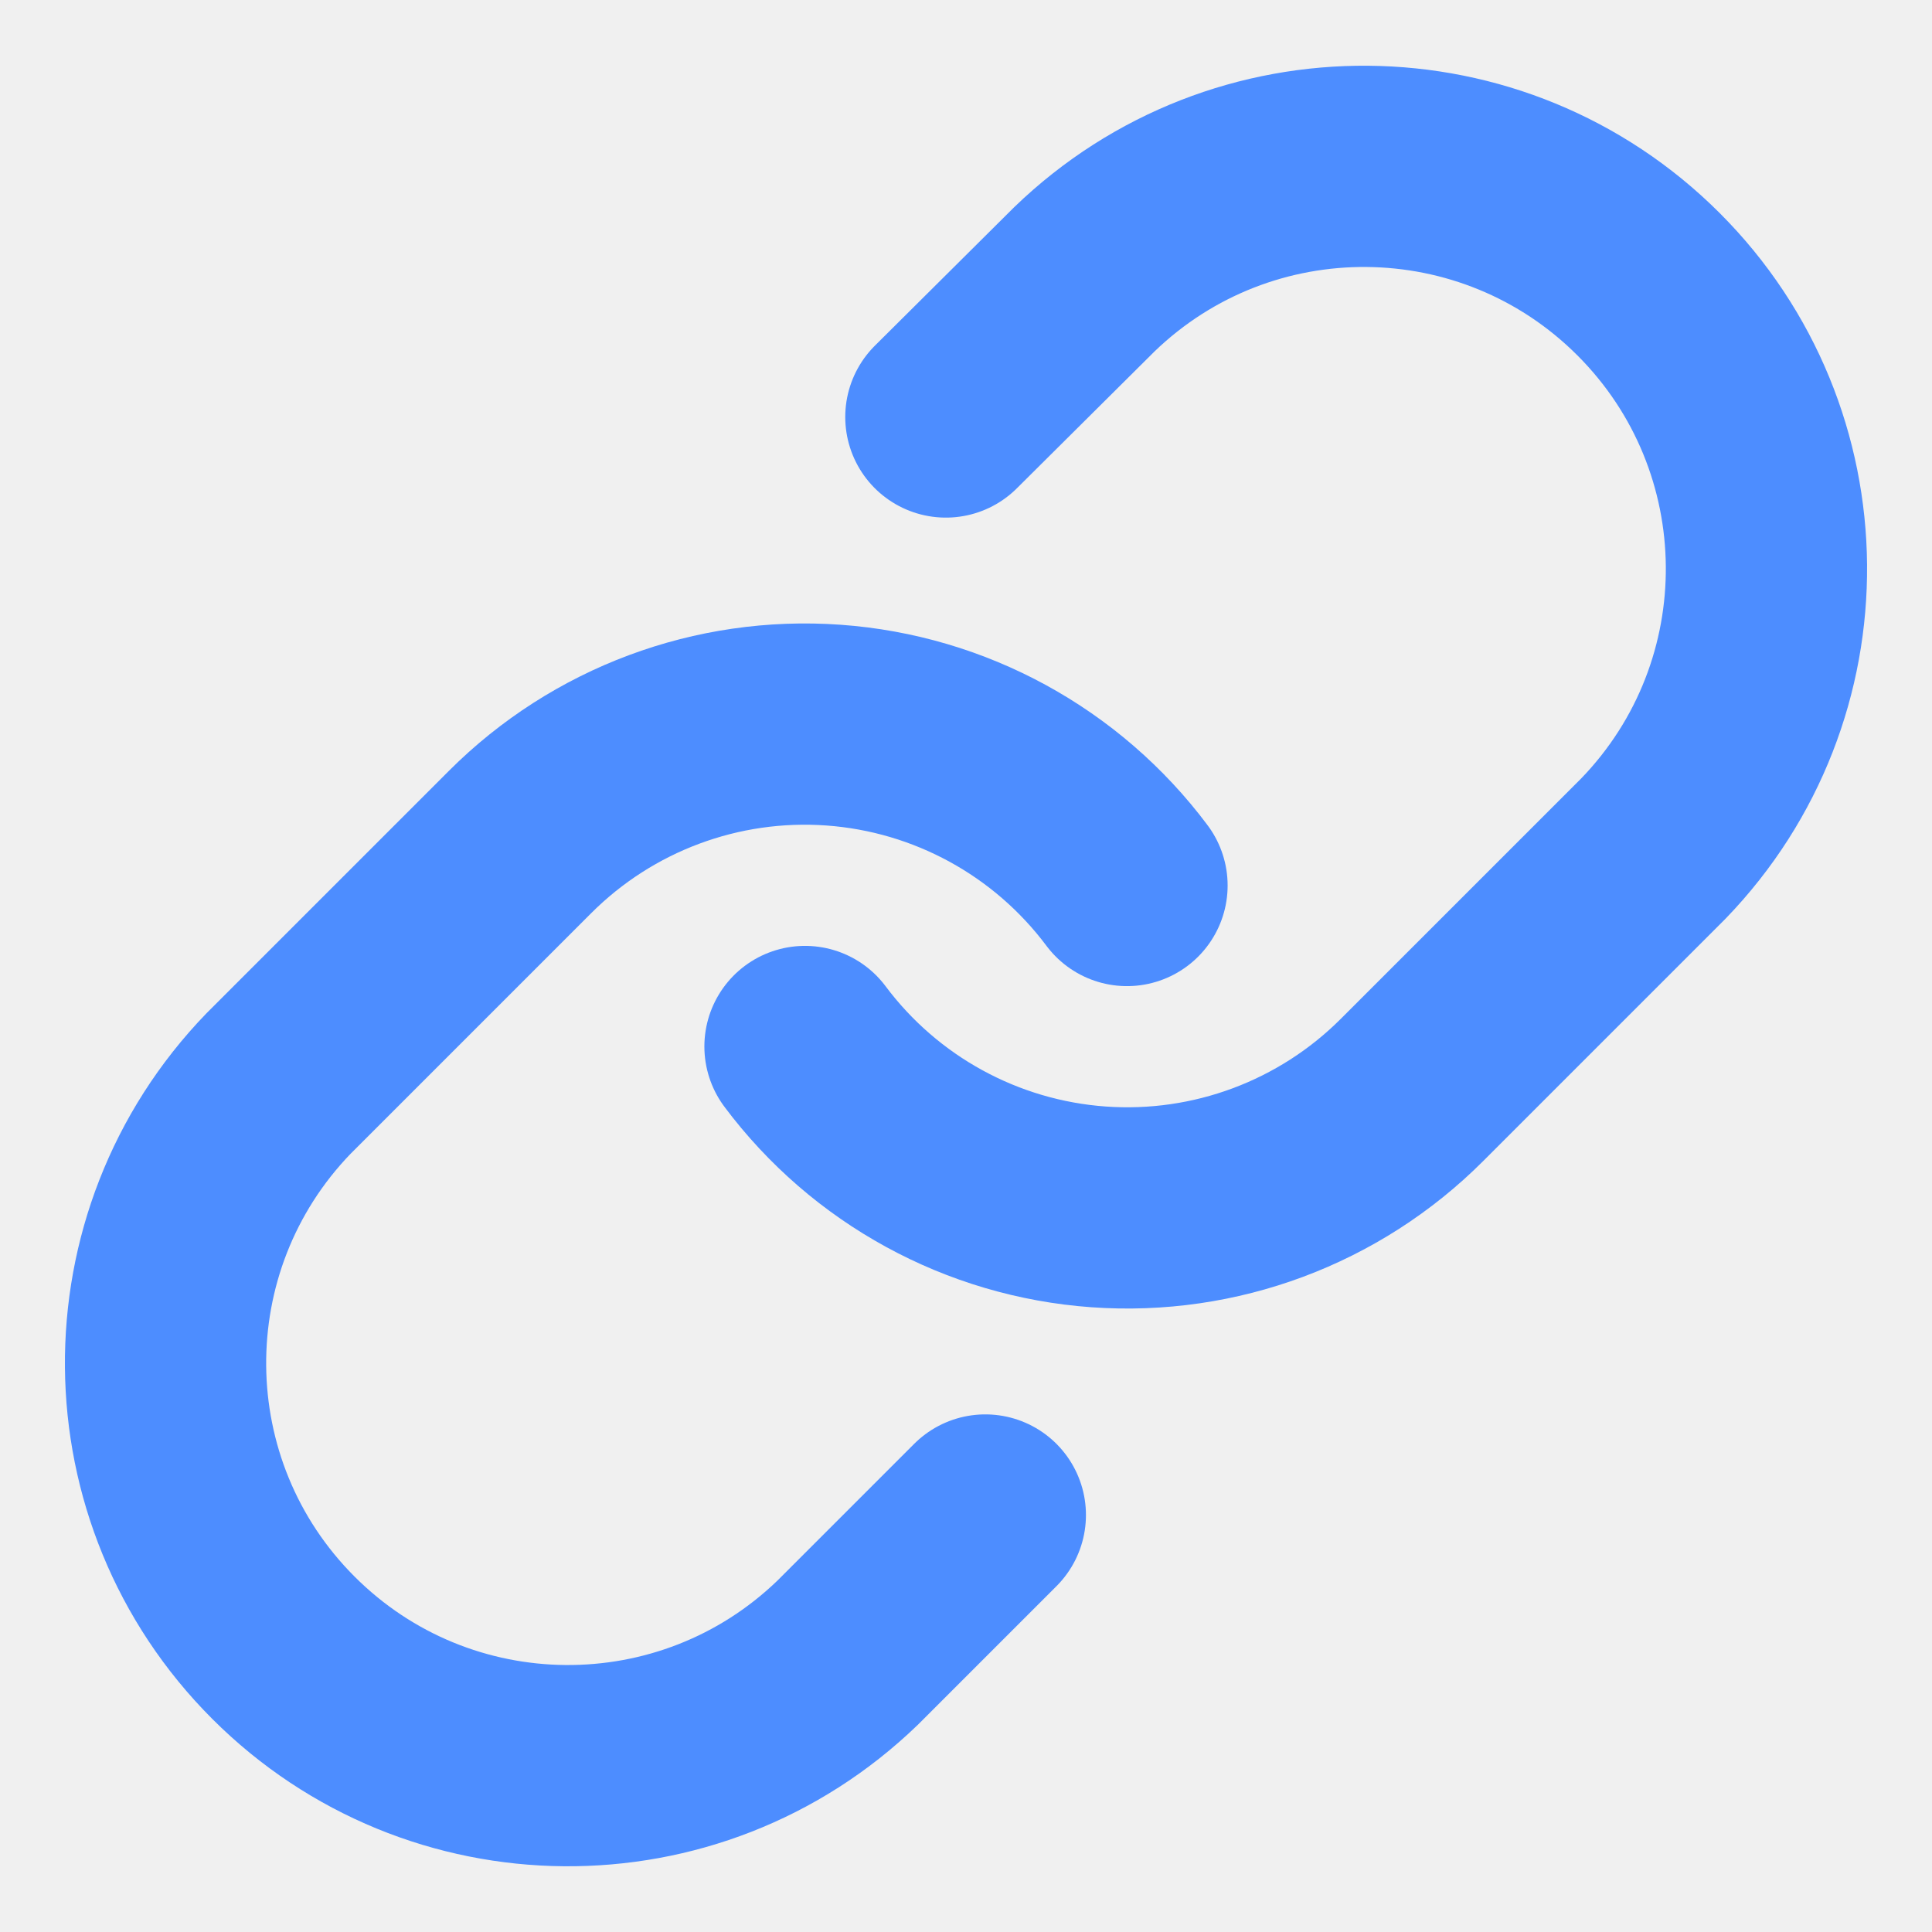
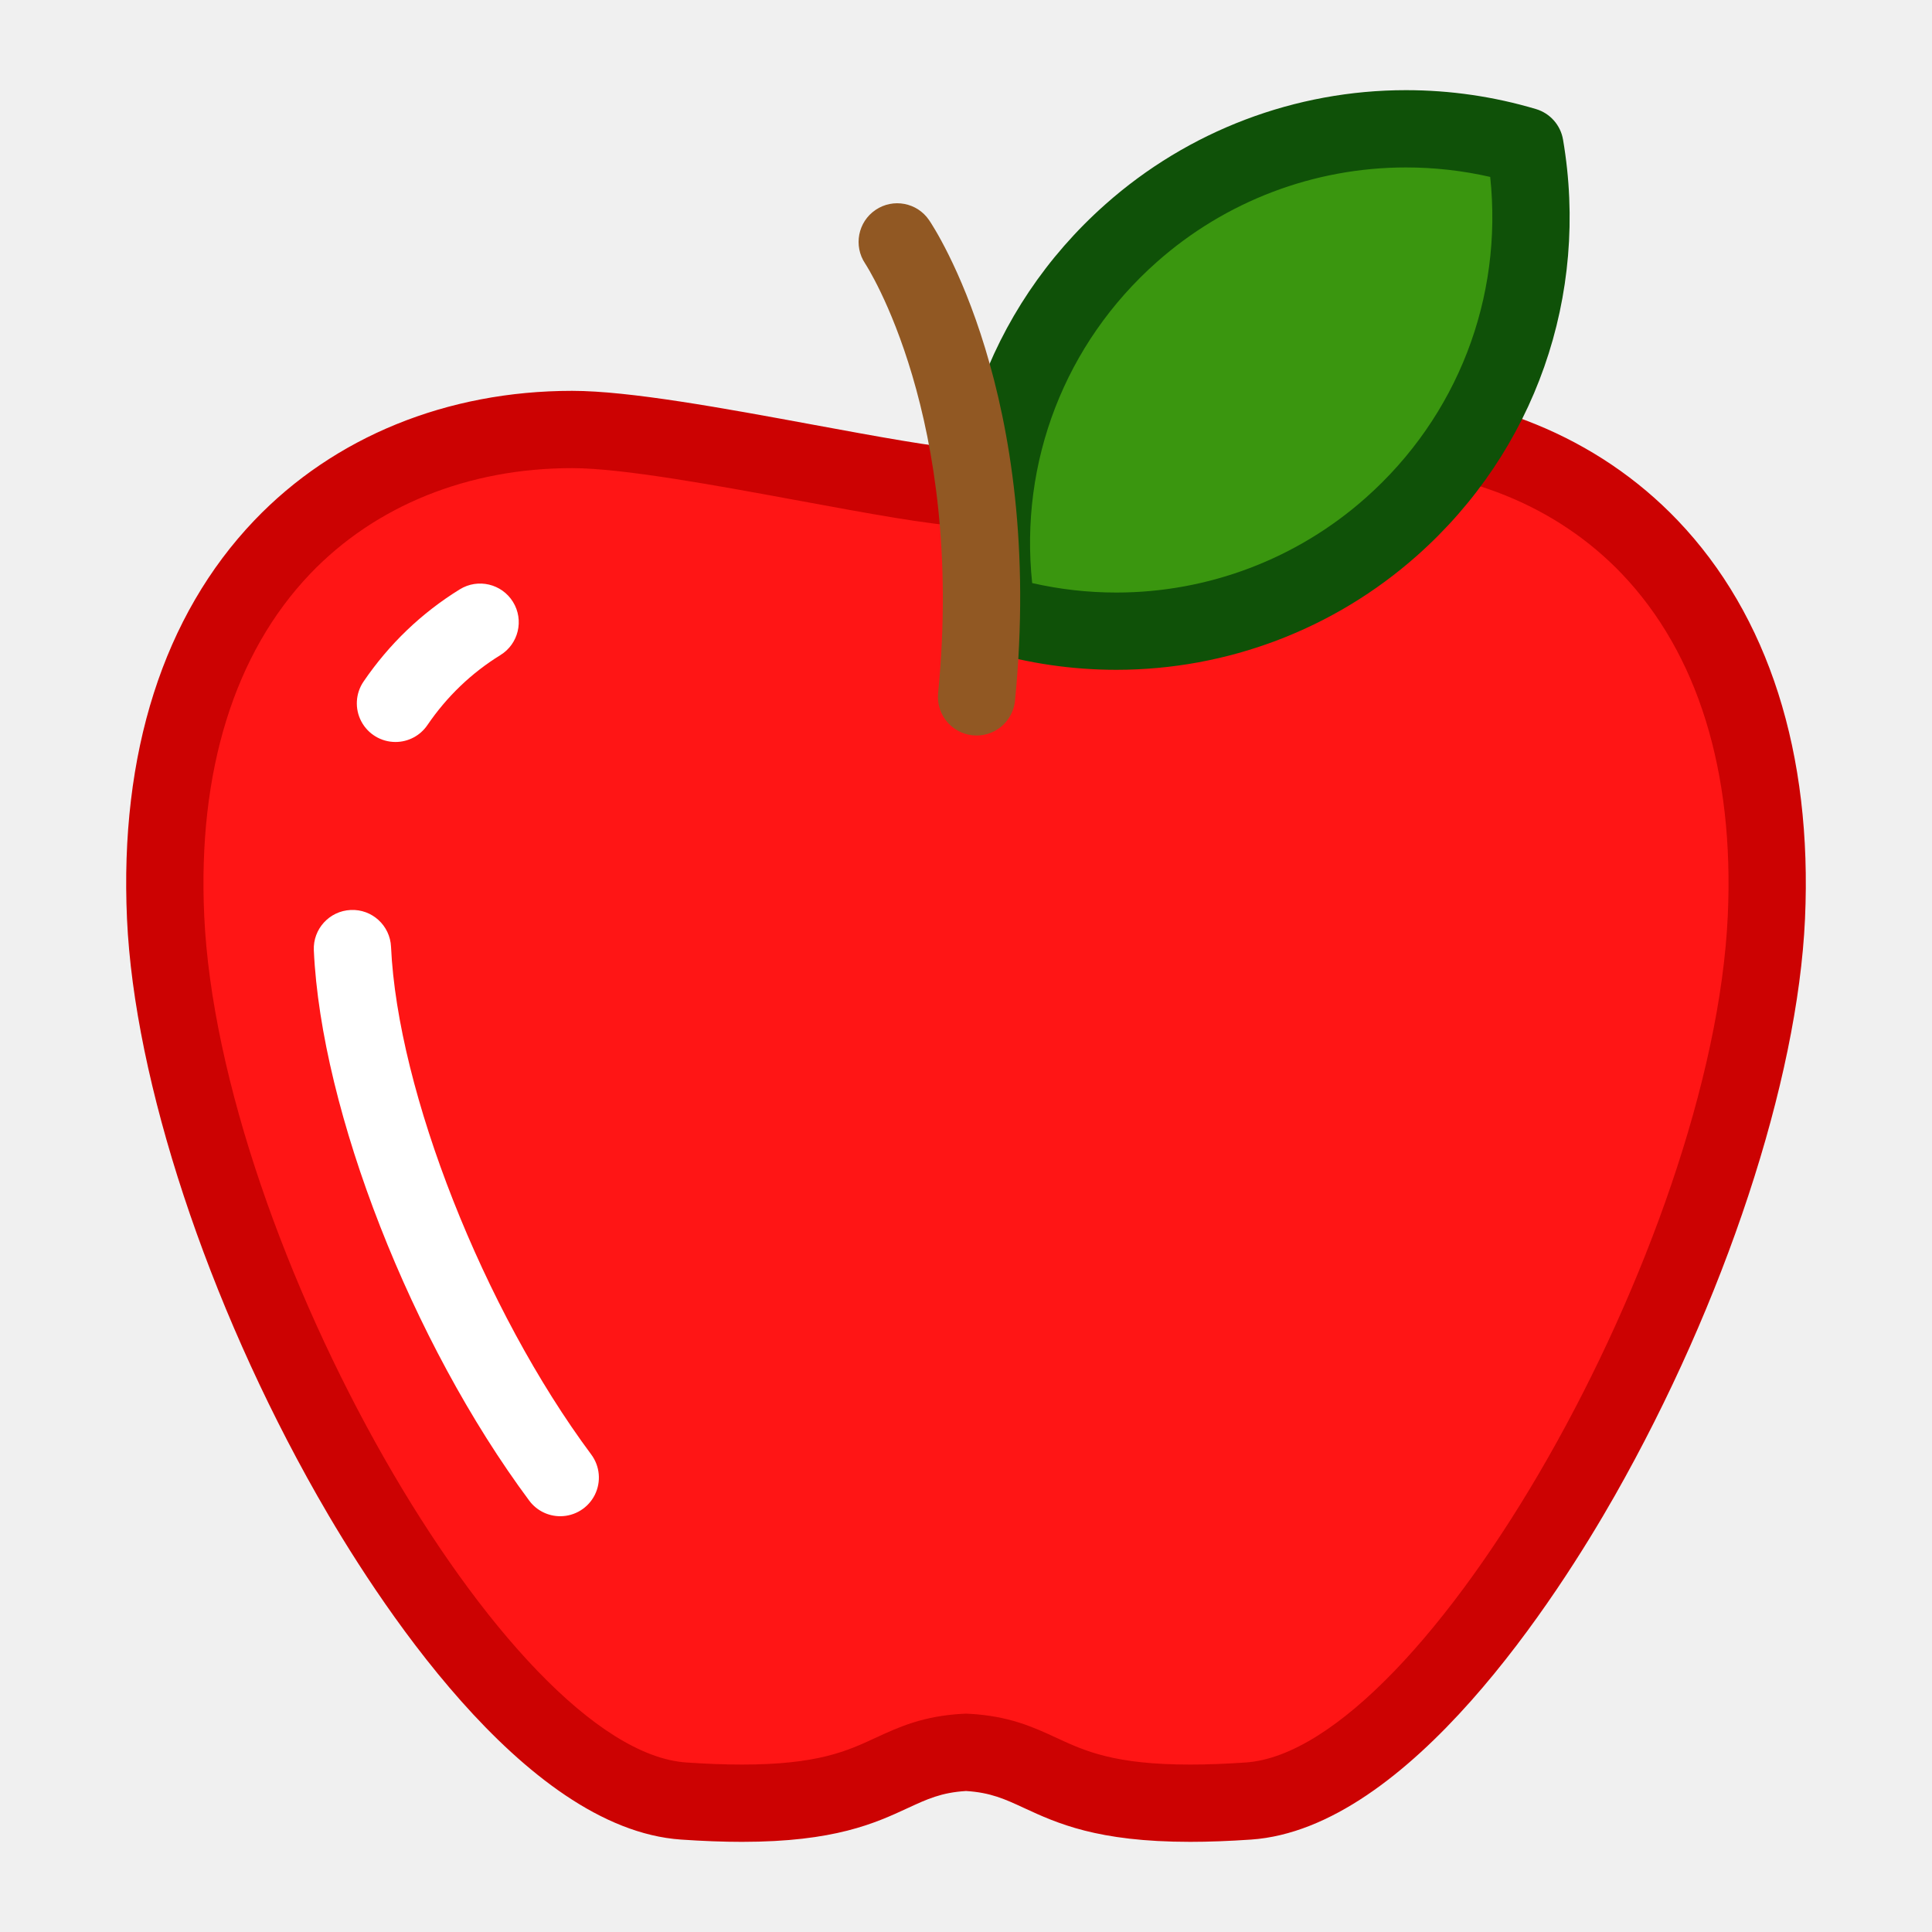
- <svg xmlns="http://www.w3.org/2000/svg" width="24" height="24" viewBox="0 0 24 24" fill="none" stroke="#4d8dff" stroke-width="2.5" stroke-linecap="round" stroke-linejoin="round">
-   <path d="M10 13a5 5 0 0 0 7.54.54l3-3a5 5 0 0 0-7.07-7.07l-1.72 1.71" />
-   <path d="M14 11a5 5 0 0 0-7.54-.54l-3 3a5 5 0 0 0 7.07 7.07l1.71-1.71" />
+ <svg xmlns="http://www.w3.org/2000/svg" t="1791279214570" class="icon" viewBox="0 0 1024 1024" version="1.1" p-id="1984" width="200" height="200">
+   <path d="M720.78 227.635c-50.214 0-167.629 29.737-208.777 30.979-41.083-2.318-158.566-30.979-208.777-30.979-118.985 0-223.351 84.804-215.453 258.543 7.902 173.728 162.359 460.65 274.545 468.398 107.858 7.444 101.885-23.422 149.685-25.818 47.8 2.396 41.83 33.263 149.685 25.818 112.183-7.741 266.639-294.67 274.545-468.398 7.895-173.739-96.468-258.543-215.453-258.543z" fill="#FF1515" p-id="1985" />
+   <path d="M630.733 976.213h-0.007c-49.176-0.003-70.642-9.933-87.893-17.913-10.278-4.758-17.77-8.223-30.833-9.032-13.063 0.809-20.552 4.277-30.826 9.032-17.248 7.984-38.711 17.917-87.9 17.917-9.902 0-20.791-0.406-32.365-1.208-83.842-5.789-162.744-129.396-192.775-182.272-58.279-102.608-96.908-219.716-100.816-305.626-3.994-87.846 19.347-160.918 67.505-211.313C177.118 231.533 236.926 207.155 303.227 207.155c30.505 0 80.374 9.202 128.597 18.101 32.812 6.052 63.836 11.779 80.435 12.858 17.374-0.707 52.036-7.185 85.572-13.455 46.012-8.605 93.594-17.5 122.948-17.5 66.301 0 126.106 24.378 168.404 68.639 48.152 50.394 71.496 123.467 67.502 211.316-3.912 85.91-42.54 203.022-100.82 305.63-30.031 52.876-108.933 176.486-192.775 182.269-11.571 0.795-22.46 1.201-32.358 1.201zM512 908.278c0.341 0 0.683 0.01 1.024 0.027 21.637 1.082 34.536 7.049 47.008 12.82 15.008 6.946 30.532 14.128 70.694 14.131h0.007c8.96 0 18.9-0.372 29.539-1.106 94.768-6.54 247.586-275.04 255.495-448.898 3.478-76.404-15.957-139.046-56.197-181.156-34.492-36.096-83.784-55.975-138.79-55.975-25.556 0-73.298 8.926-115.418 16.8-38.902 7.274-72.503 13.558-92.737 14.165a19.183 19.183 0 0 1-1.772-0.024c-18.947-1.068-50.231-6.84-86.456-13.524-44.25-8.165-94.409-17.422-121.167-17.422-55.009 0-104.301 19.879-138.793 55.979-40.24 42.11-59.675 104.752-56.201 181.156 7.909 173.851 160.73 442.351 255.498 448.898 10.639 0.734 20.579 1.106 29.546 1.106 40.172 0 55.689-7.182 70.697-14.128 12.469-5.772 25.364-11.738 47.005-12.824 0.335-0.017 0.676-0.027 1.017-0.027z" fill="#CC0202" p-id="1986" />
+   <path d="M186.798 502.767c3.83 84.231 52.934 203.424 110.141 280.378" fill="#FF2C2C" p-id="1987" />
+   <path d="M296.957 803.628a20.446 20.446 0 0 1-16.452-8.26c-62.276-83.77-110.292-206.435-114.166-291.669a20.48 20.48 0 0 1 19.528-21.388c11.322-0.546 20.876 8.23 21.388 19.528 3.488 76.721 49.111 192.406 106.121 269.087a20.48 20.48 0 0 1-16.418 32.703z" fill="#FFFFFF" p-id="1988" />
+   <path d="M254.474 329.783c-17.326 10.694-32.601 25.013-44.868 43.001" fill="#FF2C2C" p-id="1989" />
+   <path d="M209.589 393.264a20.48 20.48 0 0 1-16.906-32.017c13.588-19.93 30.761-36.383 51.033-48.893a20.48 20.48 0 0 1 21.511 34.857c-15.35 9.472-28.372 21.958-38.7 37.11a20.456 20.456 0 0 1-16.937 8.943z" fill="#FFFFFF" p-id="1990" />
+   <path d="M599.48 123.614c-59.027 52.337-83.183 129.324-70.806 201.755 70.431 20.944 149.75 6.161 208.77-46.182 59.027-52.343 83.176-129.324 70.806-201.755-70.438-20.944-149.757-6.168-208.77 46.182z" fill="#3A960F" p-id="1991" />
+   <path d="M591.698 355.014h-0.014c-23.347 0-46.51-3.369-68.847-10.015a20.48 20.48 0 0 1-14.35-16.179c-14.114-82.599 14.824-165.038 77.408-220.529A239.889 239.889 0 0 1 745.23 47.787c23.344 0 46.513 3.369 68.857 10.015a20.48 20.48 0 0 1 14.35 16.183c14.107 82.599-14.831 165.038-77.408 220.529a239.937 239.937 0 0 1-159.331 60.501z m-44.623-45.974c14.609 3.331 29.563 5.018 44.609 5.018h0.01a199.011 199.011 0 0 0 132.157-50.19c48.66-43.148 72.796-105.95 65.99-170.1a200.455 200.455 0 0 0-44.612-5.018 198.987 198.987 0 0 0-132.161 50.19c-48.66 43.148-72.803 105.95-65.993 170.1z" fill="#0F5108" p-id="1992" />
+   <path d="M517.601 369.364c15.452-156.737-42.09-241.169-42.09-241.169" fill="#7CBC00" p-id="1993" />
+   <path d="M517.622 389.844a20.48 20.48 0 0 1-20.405-22.49c14.435-146.398-38.144-226.901-38.68-227.697-6.27-9.373-3.813-22.088 5.533-28.399a20.439 20.439 0 0 1 28.361 5.403c2.519 3.697 61.546 92.443 45.544 254.713a20.473 20.473 0 0 1-20.354 18.47z" fill="#915823" p-id="1994" />
</svg>
